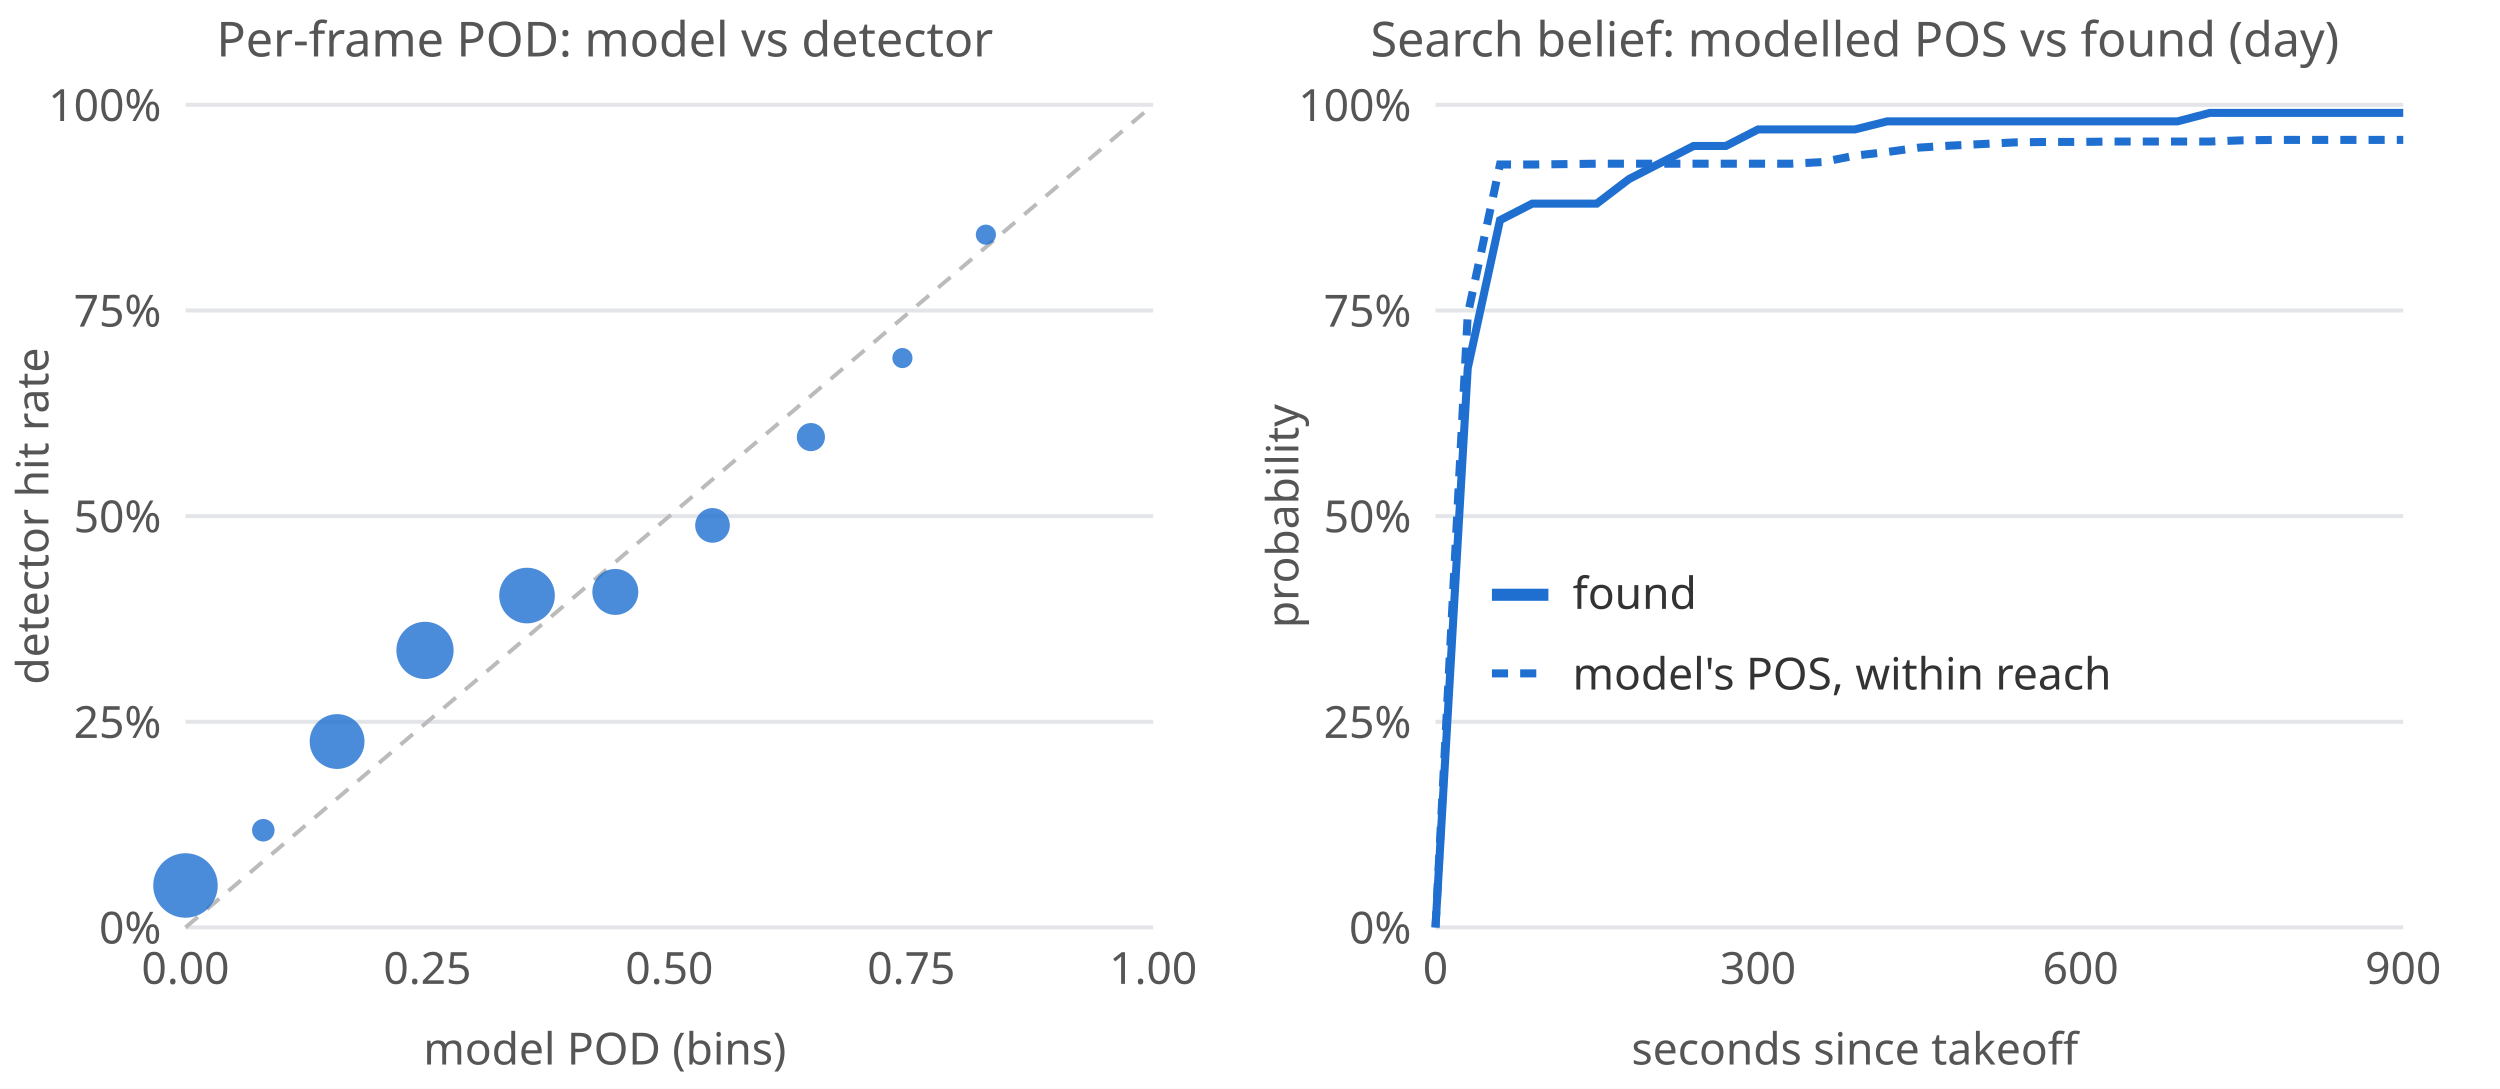
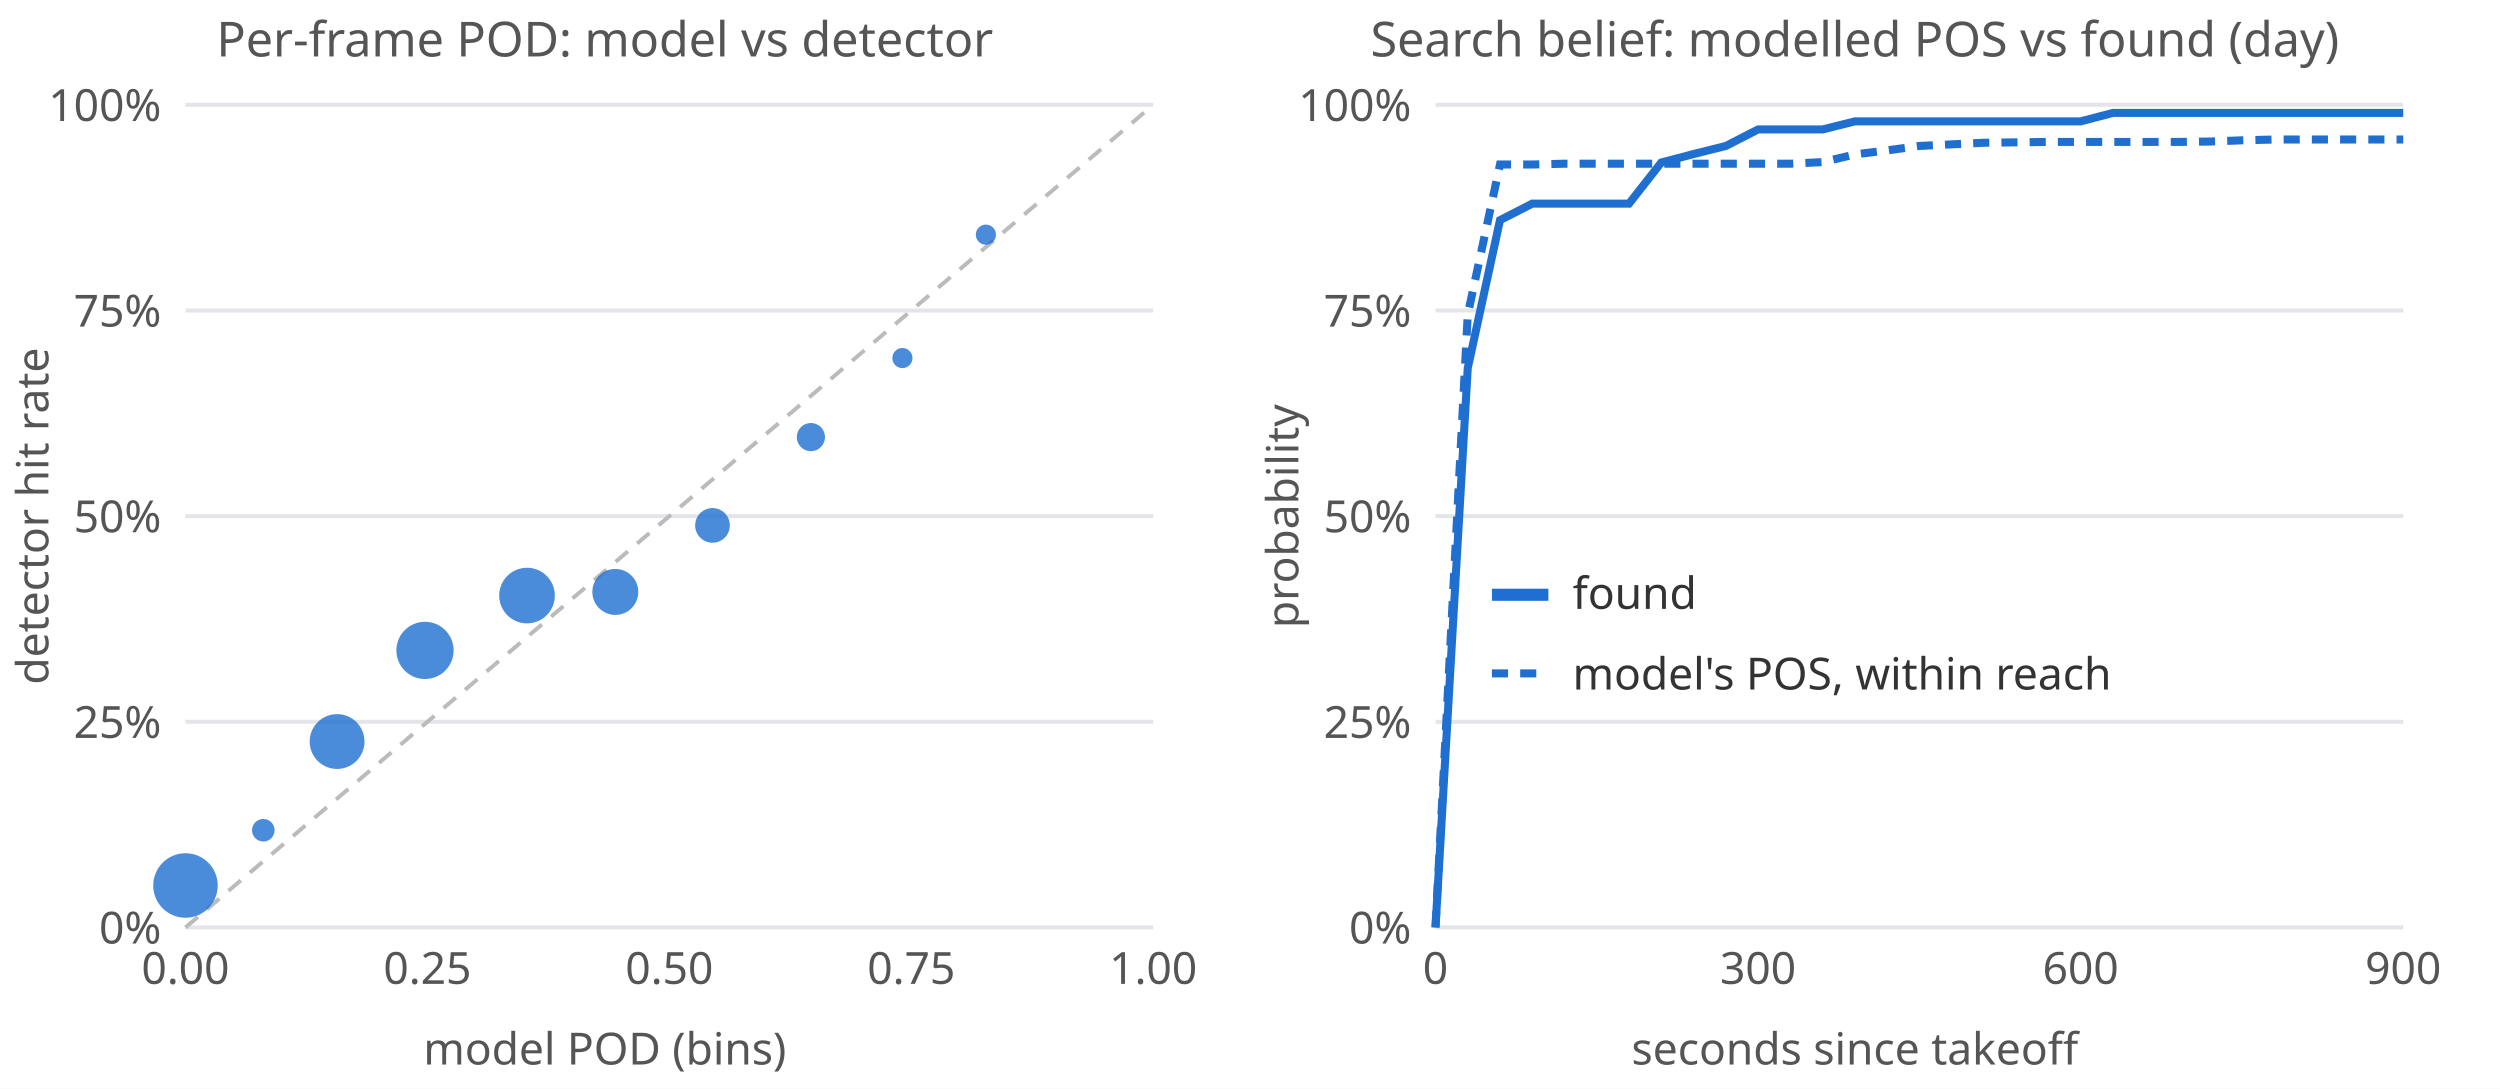
<svg xmlns="http://www.w3.org/2000/svg" viewBox="0 0 620 270" width="620" height="270">
  <rect width="620" height="270" fill="#fff" />
  <text x="150" y="14" font-size="12" text-anchor="middle" fill="#555" font-family="sans-serif">Per-frame POD: model vs detector</text>
  <line x1="46" x2="286" y1="230" y2="230" stroke="#e3e5e8" />
  <text x="40" y="234" font-size="11" text-anchor="end" fill="#555" font-family="sans-serif">0%</text>
  <line x1="46" x2="286" y1="179" y2="179" stroke="#e3e5e8" />
  <text x="40" y="183" font-size="11" text-anchor="end" fill="#555" font-family="sans-serif">25%</text>
  <line x1="46" x2="286" y1="128" y2="128" stroke="#e3e5e8" />
  <text x="40" y="132" font-size="11" text-anchor="end" fill="#555" font-family="sans-serif">50%</text>
  <line x1="46" x2="286" y1="77" y2="77" stroke="#e3e5e8" />
  <text x="40" y="81" font-size="11" text-anchor="end" fill="#555" font-family="sans-serif">75%</text>
  <line x1="46" x2="286" y1="26" y2="26" stroke="#e3e5e8" />
  <text x="40" y="30" font-size="11" text-anchor="end" fill="#555" font-family="sans-serif">100%</text>
  <text x="150" y="264" font-size="11" text-anchor="middle" fill="#555" font-family="sans-serif">model POD (bins)</text>
  <text x="12" y="128" font-size="11" fill="#555" font-family="sans-serif" transform="rotate(-90 12 128)" text-anchor="middle">detector hit rate</text>
  <text x="46" y="244" font-size="11" text-anchor="middle" fill="#555" font-family="sans-serif">0.00</text>
  <text x="106" y="244" font-size="11" text-anchor="middle" fill="#555" font-family="sans-serif">0.25</text>
  <text x="166" y="244" font-size="11" text-anchor="middle" fill="#555" font-family="sans-serif">0.50</text>
  <text x="226" y="244" font-size="11" text-anchor="middle" fill="#555" font-family="sans-serif">0.75</text>
  <text x="286" y="244" font-size="11" text-anchor="middle" fill="#555" font-family="sans-serif">1.00</text>
  <line x1="46" y1="230" x2="286" y2="26" stroke="#bbb" stroke-dasharray="4 3" />
  <circle cx="46.0" cy="219.6" r="8.0" fill="#1f6fd1" fill-opacity="0.8" />
  <circle cx="65.3" cy="205.9" r="2.8" fill="#1f6fd1" fill-opacity="0.8" />
  <circle cx="83.6" cy="183.9" r="6.8" fill="#1f6fd1" fill-opacity="0.8" />
  <circle cx="105.4" cy="161.3" r="7.1" fill="#1f6fd1" fill-opacity="0.8" />
  <circle cx="130.7" cy="147.7" r="6.9" fill="#1f6fd1" fill-opacity="0.8" />
  <circle cx="152.6" cy="146.8" r="5.7" fill="#1f6fd1" fill-opacity="0.8" />
  <circle cx="176.7" cy="130.3" r="4.3" fill="#1f6fd1" fill-opacity="0.8" />
  <circle cx="201.1" cy="108.4" r="3.5" fill="#1f6fd1" fill-opacity="0.8" />
  <circle cx="223.8" cy="88.8" r="2.5" fill="#1f6fd1" fill-opacity="0.8" />
  <circle cx="244.5" cy="58.2" r="2.5" fill="#1f6fd1" fill-opacity="0.8" />
  <text x="460" y="14" font-size="12" text-anchor="middle" fill="#555" font-family="sans-serif">Search belief: modelled POS vs found (day)</text>
  <line x1="356" x2="596" y1="230" y2="230" stroke="#e3e5e8" />
  <text x="350" y="234" font-size="11" text-anchor="end" fill="#555" font-family="sans-serif">0%</text>
  <line x1="356" x2="596" y1="179" y2="179" stroke="#e3e5e8" />
  <text x="350" y="183" font-size="11" text-anchor="end" fill="#555" font-family="sans-serif">25%</text>
  <line x1="356" x2="596" y1="128" y2="128" stroke="#e3e5e8" />
  <text x="350" y="132" font-size="11" text-anchor="end" fill="#555" font-family="sans-serif">50%</text>
  <line x1="356" x2="596" y1="77" y2="77" stroke="#e3e5e8" />
  <text x="350" y="81" font-size="11" text-anchor="end" fill="#555" font-family="sans-serif">75%</text>
  <line x1="356" x2="596" y1="26" y2="26" stroke="#e3e5e8" />
  <text x="350" y="30" font-size="11" text-anchor="end" fill="#555" font-family="sans-serif">100%</text>
  <text x="460" y="264" font-size="11" text-anchor="middle" fill="#555" font-family="sans-serif">seconds since takeoff</text>
  <text x="322" y="128" font-size="11" fill="#555" font-family="sans-serif" transform="rotate(-90 322 128)" text-anchor="middle">probability</text>
  <text x="356" y="244" font-size="11" text-anchor="middle" fill="#555" font-family="sans-serif">0</text>
  <text x="436" y="244" font-size="11" text-anchor="middle" fill="#555" font-family="sans-serif">300</text>
  <text x="516" y="244" font-size="11" text-anchor="middle" fill="#555" font-family="sans-serif">600</text>
  <text x="596" y="244" font-size="11" text-anchor="middle" fill="#555" font-family="sans-serif">900</text>
-   <polyline fill="none" stroke="#1f6fd1" stroke-width="2" stroke-dasharray="4 3" points="356.0,230.0 364.0,78.0 372.0,40.8 380.0,40.8 388.0,40.7 396.0,40.6 404.0,40.6 412.0,40.6 420.0,40.6 428.0,40.6 436.0,40.6 444.0,40.6 452.0,40.2 460.0,38.6 468.0,37.7 476.0,36.6 484.0,36.1 492.0,35.7 500.0,35.3 508.0,35.2 516.0,35.2 524.0,35.1 532.0,35.1 540.0,35.1 548.0,35.1 556.0,34.8 564.0,34.7 572.0,34.7 580.0,34.7 588.0,34.7 596.0,34.7" />
-   <polyline fill="none" stroke="#1f6fd1" stroke-width="2" points="356.0,230.0 364.0,91.3 372.0,54.6 380.0,50.5 388.0,50.5 396.0,50.5 404.0,44.4 412.0,40.3 420.0,36.2 428.0,36.2 436.0,32.1 444.0,32.1 452.0,32.1 460.0,32.1 468.0,30.1 476.0,30.1 484.0,30.1 492.0,30.1 500.0,30.1 508.0,30.1 516.0,30.1 524.0,30.1 532.0,30.1 540.0,30.1 548.0,28.0 556.0,28.0 564.0,28.0 572.0,28.0 580.0,28.0 588.0,28.0 596.0,28.0" />
+   <polyline fill="none" stroke="#1f6fd1" stroke-width="2" stroke-dasharray="4 3" points="356.0,230.0 364.0,78.0 372.0,40.8 380.0,40.8 388.0,40.6 396.0,40.6 404.0,40.6 412.0,40.6 420.0,40.6 428.0,40.6 436.0,40.6 444.0,40.6 452.0,40.2 460.0,38.3 468.0,37.3 476.0,36.2 484.0,35.8 492.0,35.4 500.0,35.3 508.0,35.2 516.0,35.2 524.0,35.2 532.0,35.2 540.0,35.2 548.0,35.1 556.0,34.8 564.0,34.6 572.0,34.6 580.0,34.6 588.0,34.6 596.0,34.6" />
+   <polyline fill="none" stroke="#1f6fd1" stroke-width="2" points="356.0,230.0 364.0,91.3 372.0,54.6 380.0,50.5 388.0,50.5 396.0,50.5 404.0,50.5 412.0,40.3 420.0,38.2 428.0,36.2 436.0,32.1 444.0,32.1 452.0,32.1 460.0,30.1 468.0,30.1 476.0,30.1 484.0,30.1 492.0,30.1 500.0,30.1 508.0,30.1 516.0,30.1 524.0,28.0 532.0,28.0 540.0,28.0 548.0,28.0 556.0,28.0 564.0,28.0 572.0,28.0 580.0,28.0 588.0,28.0 596.0,28.0" />
  <rect x="370" y="146" width="14" height="3" fill="#1f6fd1" />
  <text x="390" y="151" font-size="11" fill="#333" font-family="sans-serif">found</text>
  <line x1="370" x2="384" y1="167" y2="167" stroke="#1f6fd1" stroke-width="2" stroke-dasharray="4 3" />
  <text x="390" y="171" font-size="11" fill="#333" font-family="sans-serif">model's POS, within reach</text>
</svg>
